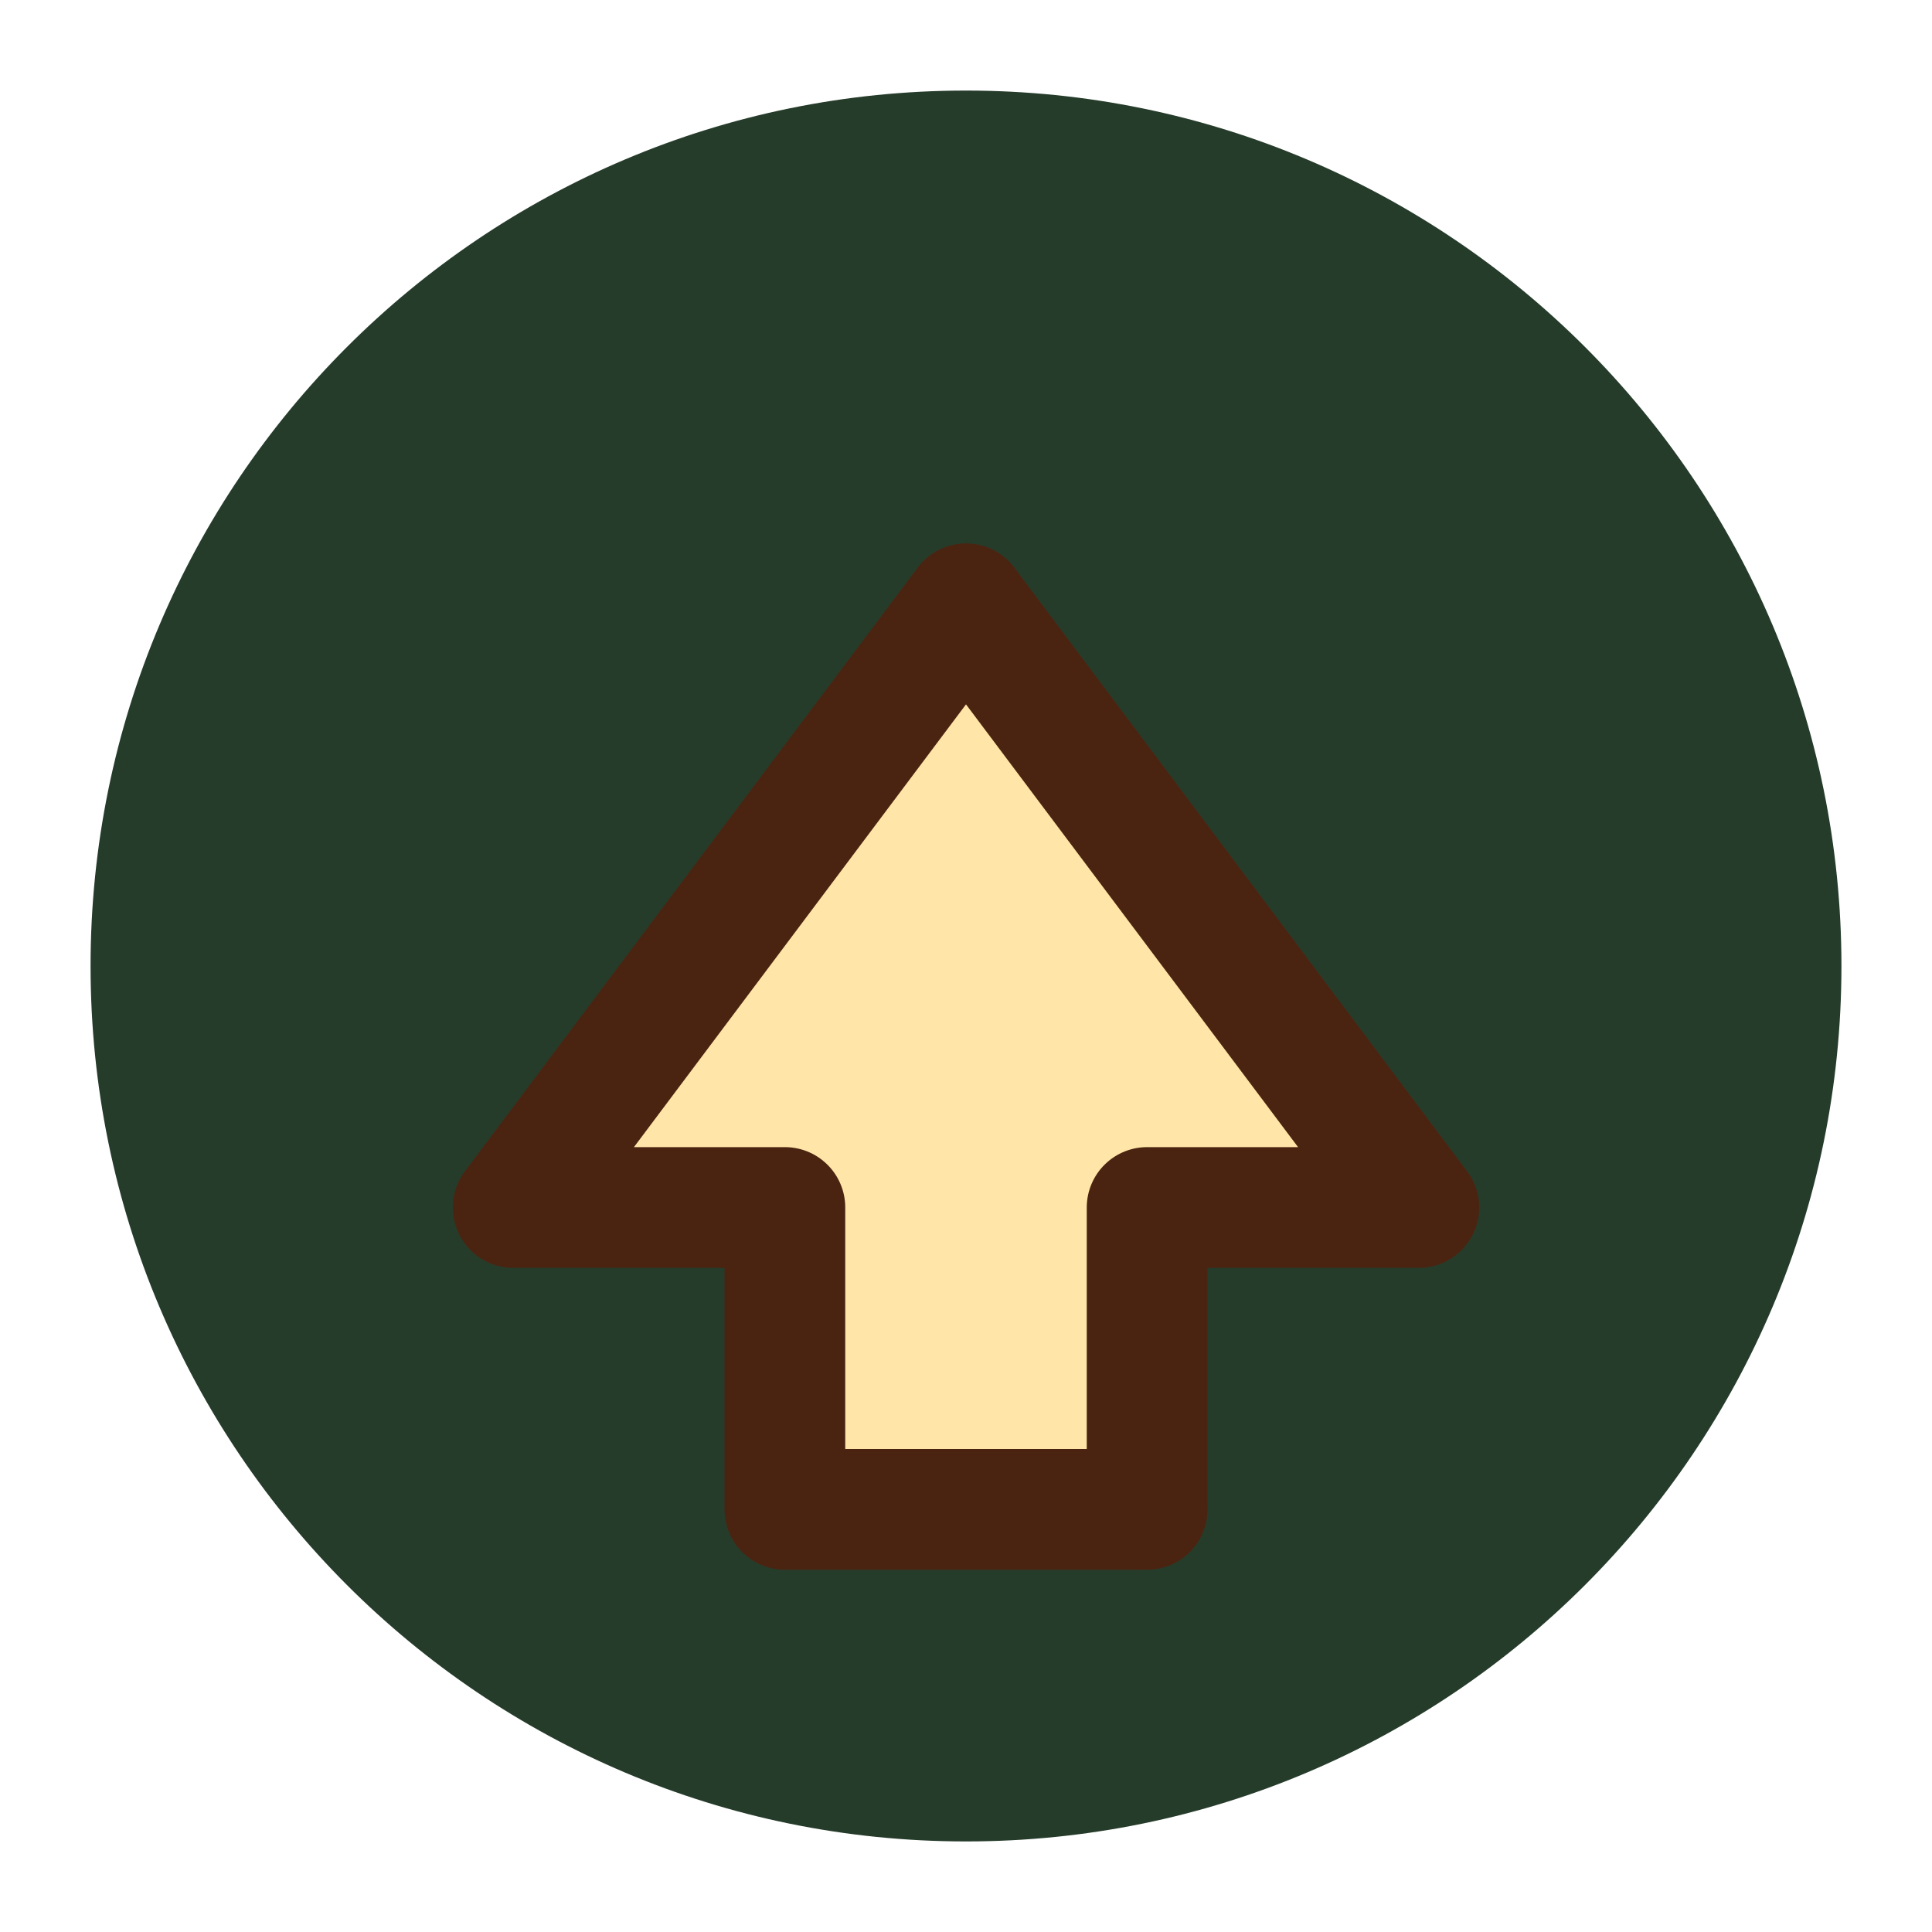
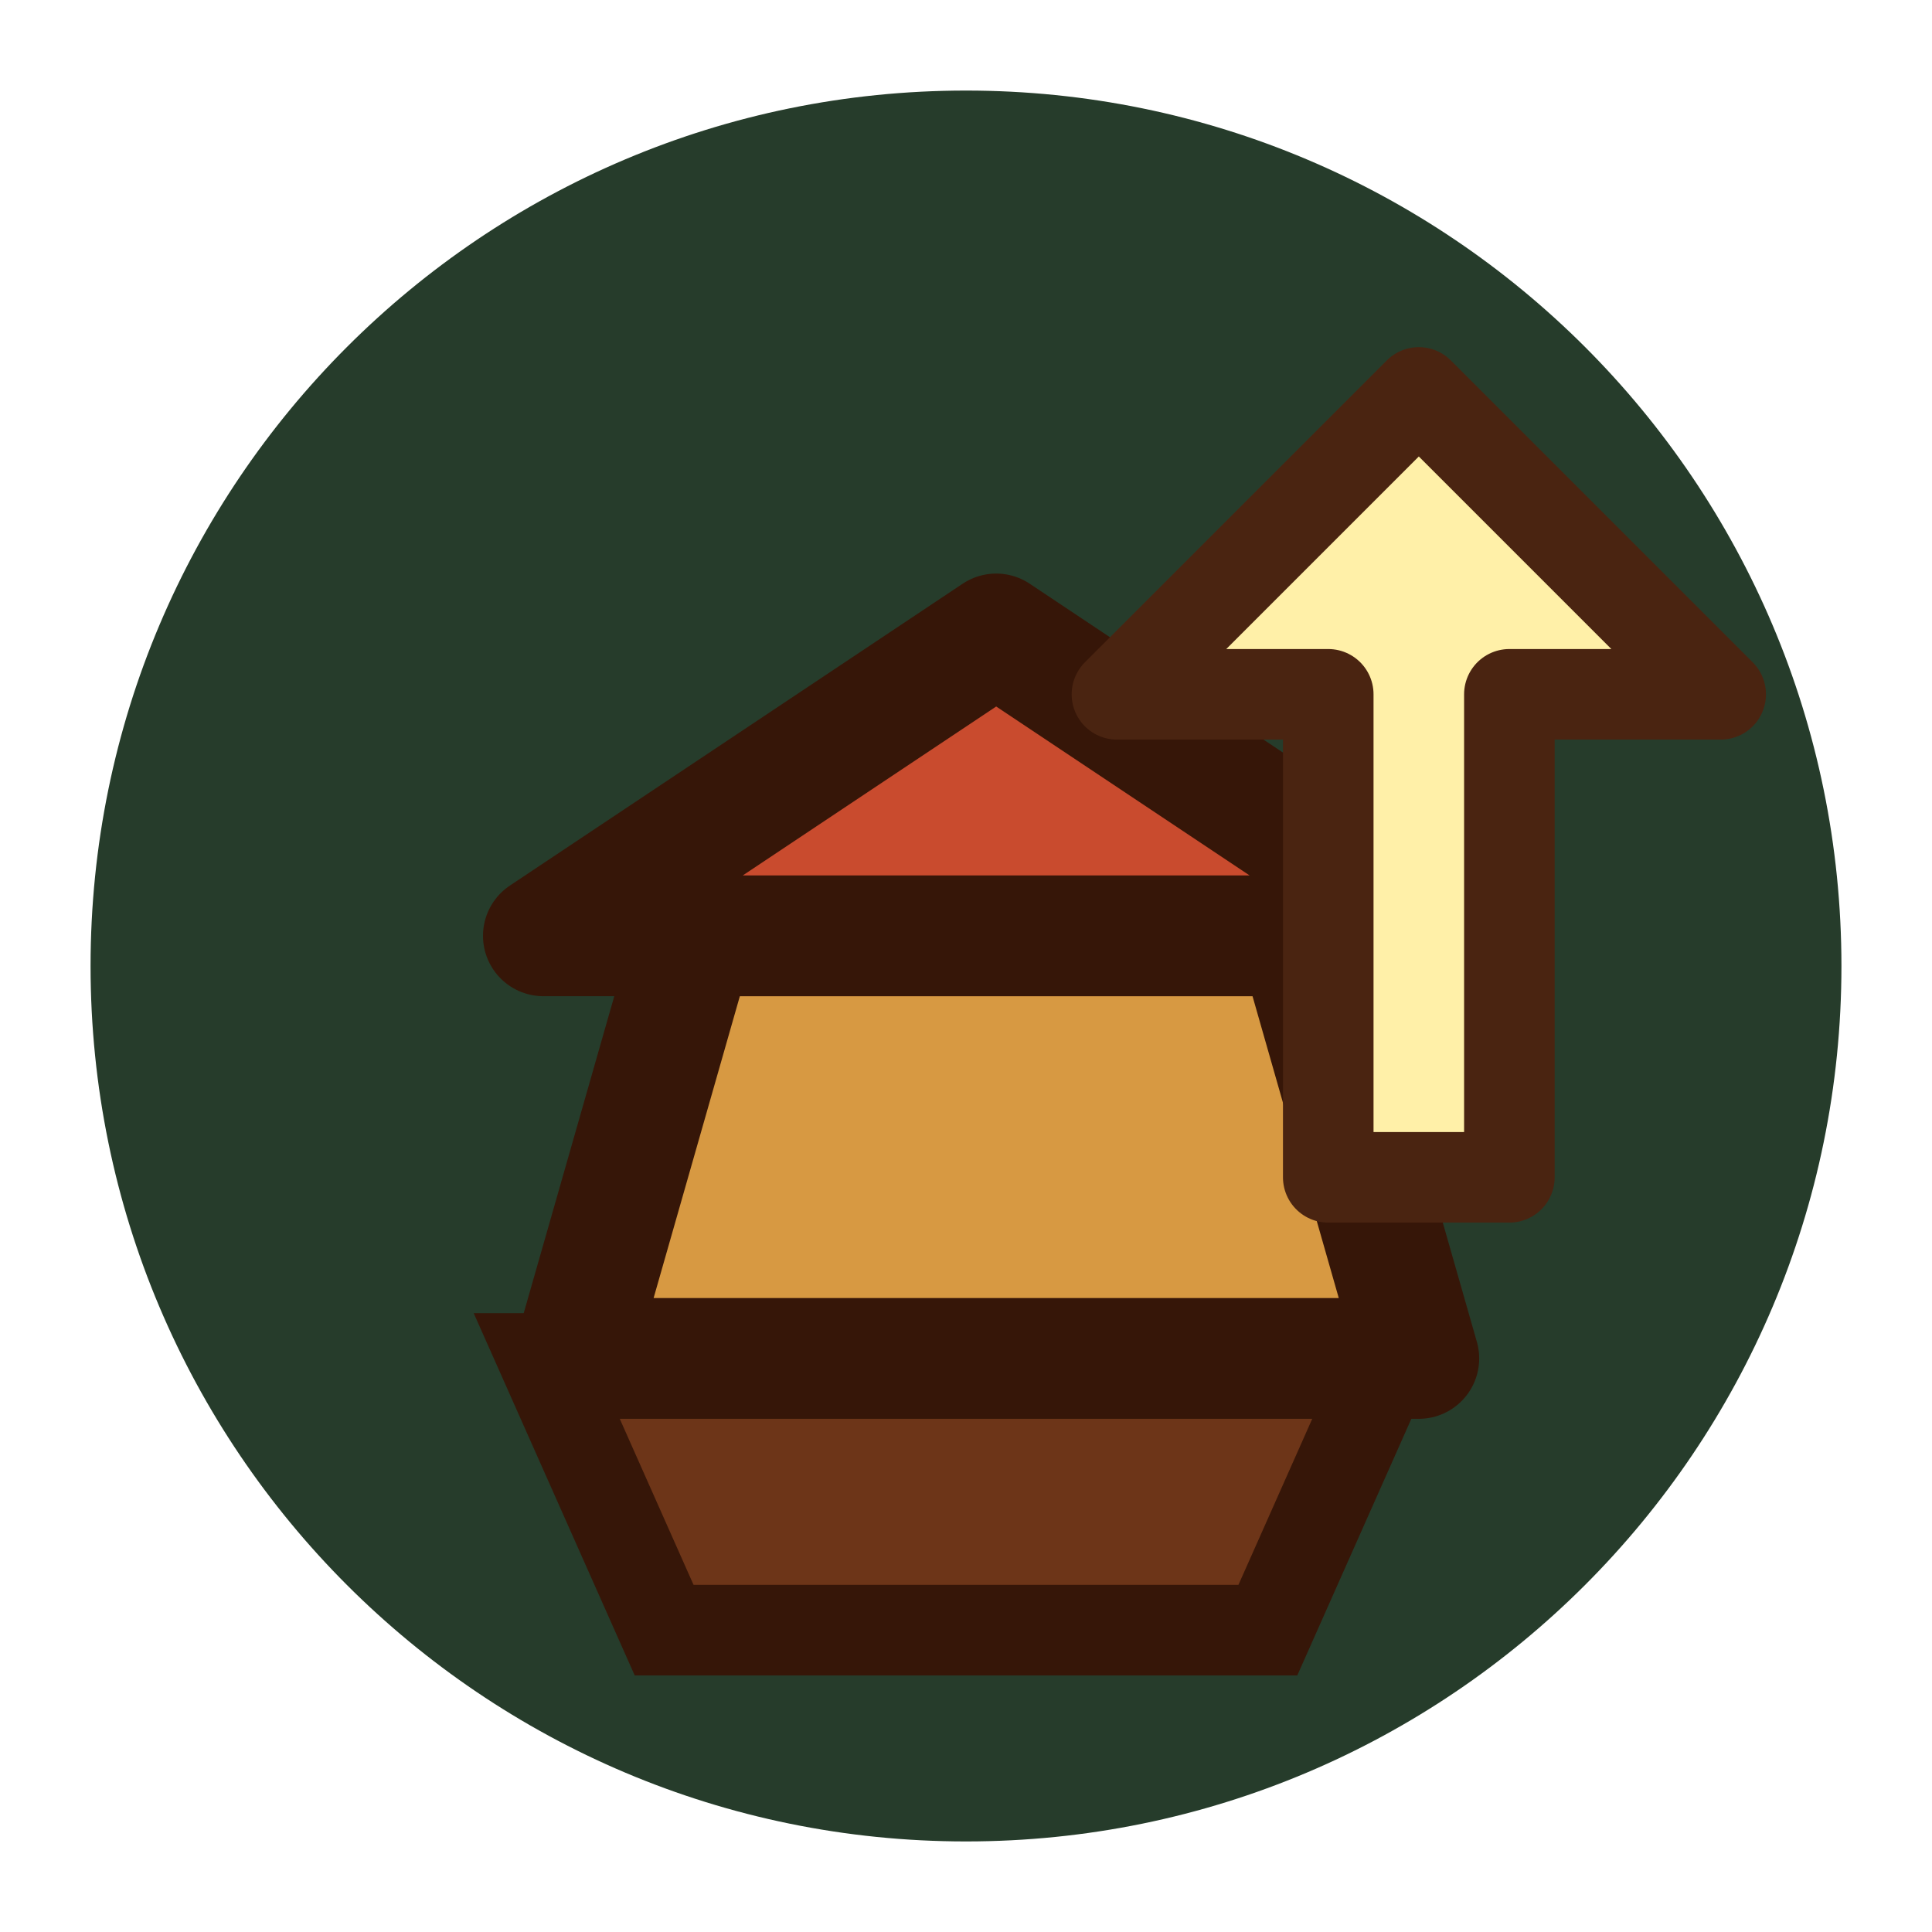
- <svg xmlns="http://www.w3.org/2000/svg" viewBox="0 0 64 64" role="img" aria-label="升級圖標">
+ <svg xmlns="http://www.w3.org/2000/svg" viewBox="0 0 64 64" role="img" aria-label="塔台升級圖標">
  <circle cx="32" cy="32" r="29" fill="#263c2b" />
-   <path d="M17 40l15-20 15 20h-9v10H26V40z" fill="#ffe6a8" stroke="#4a2411" stroke-width="4" stroke-linejoin="round" />
+   <path d="M18 45h28l-4 9H22z" fill="#6d3518" stroke="#361608" stroke-width="3" />
+   <path d="M23 31h20l4 14H19z" fill="#d79942" stroke="#361608" stroke-width="4" stroke-linejoin="round" />
+   <path d="M18 31l15-10 15 10z" fill="#c94b2e" stroke="#361608" stroke-width="4" stroke-linejoin="round" />
+   <path d="M47 13l10 10h-7v16h-6V23h-7z" fill="#fff0a8" stroke="#4a2411" stroke-width="3" stroke-linejoin="round" />
</svg>
